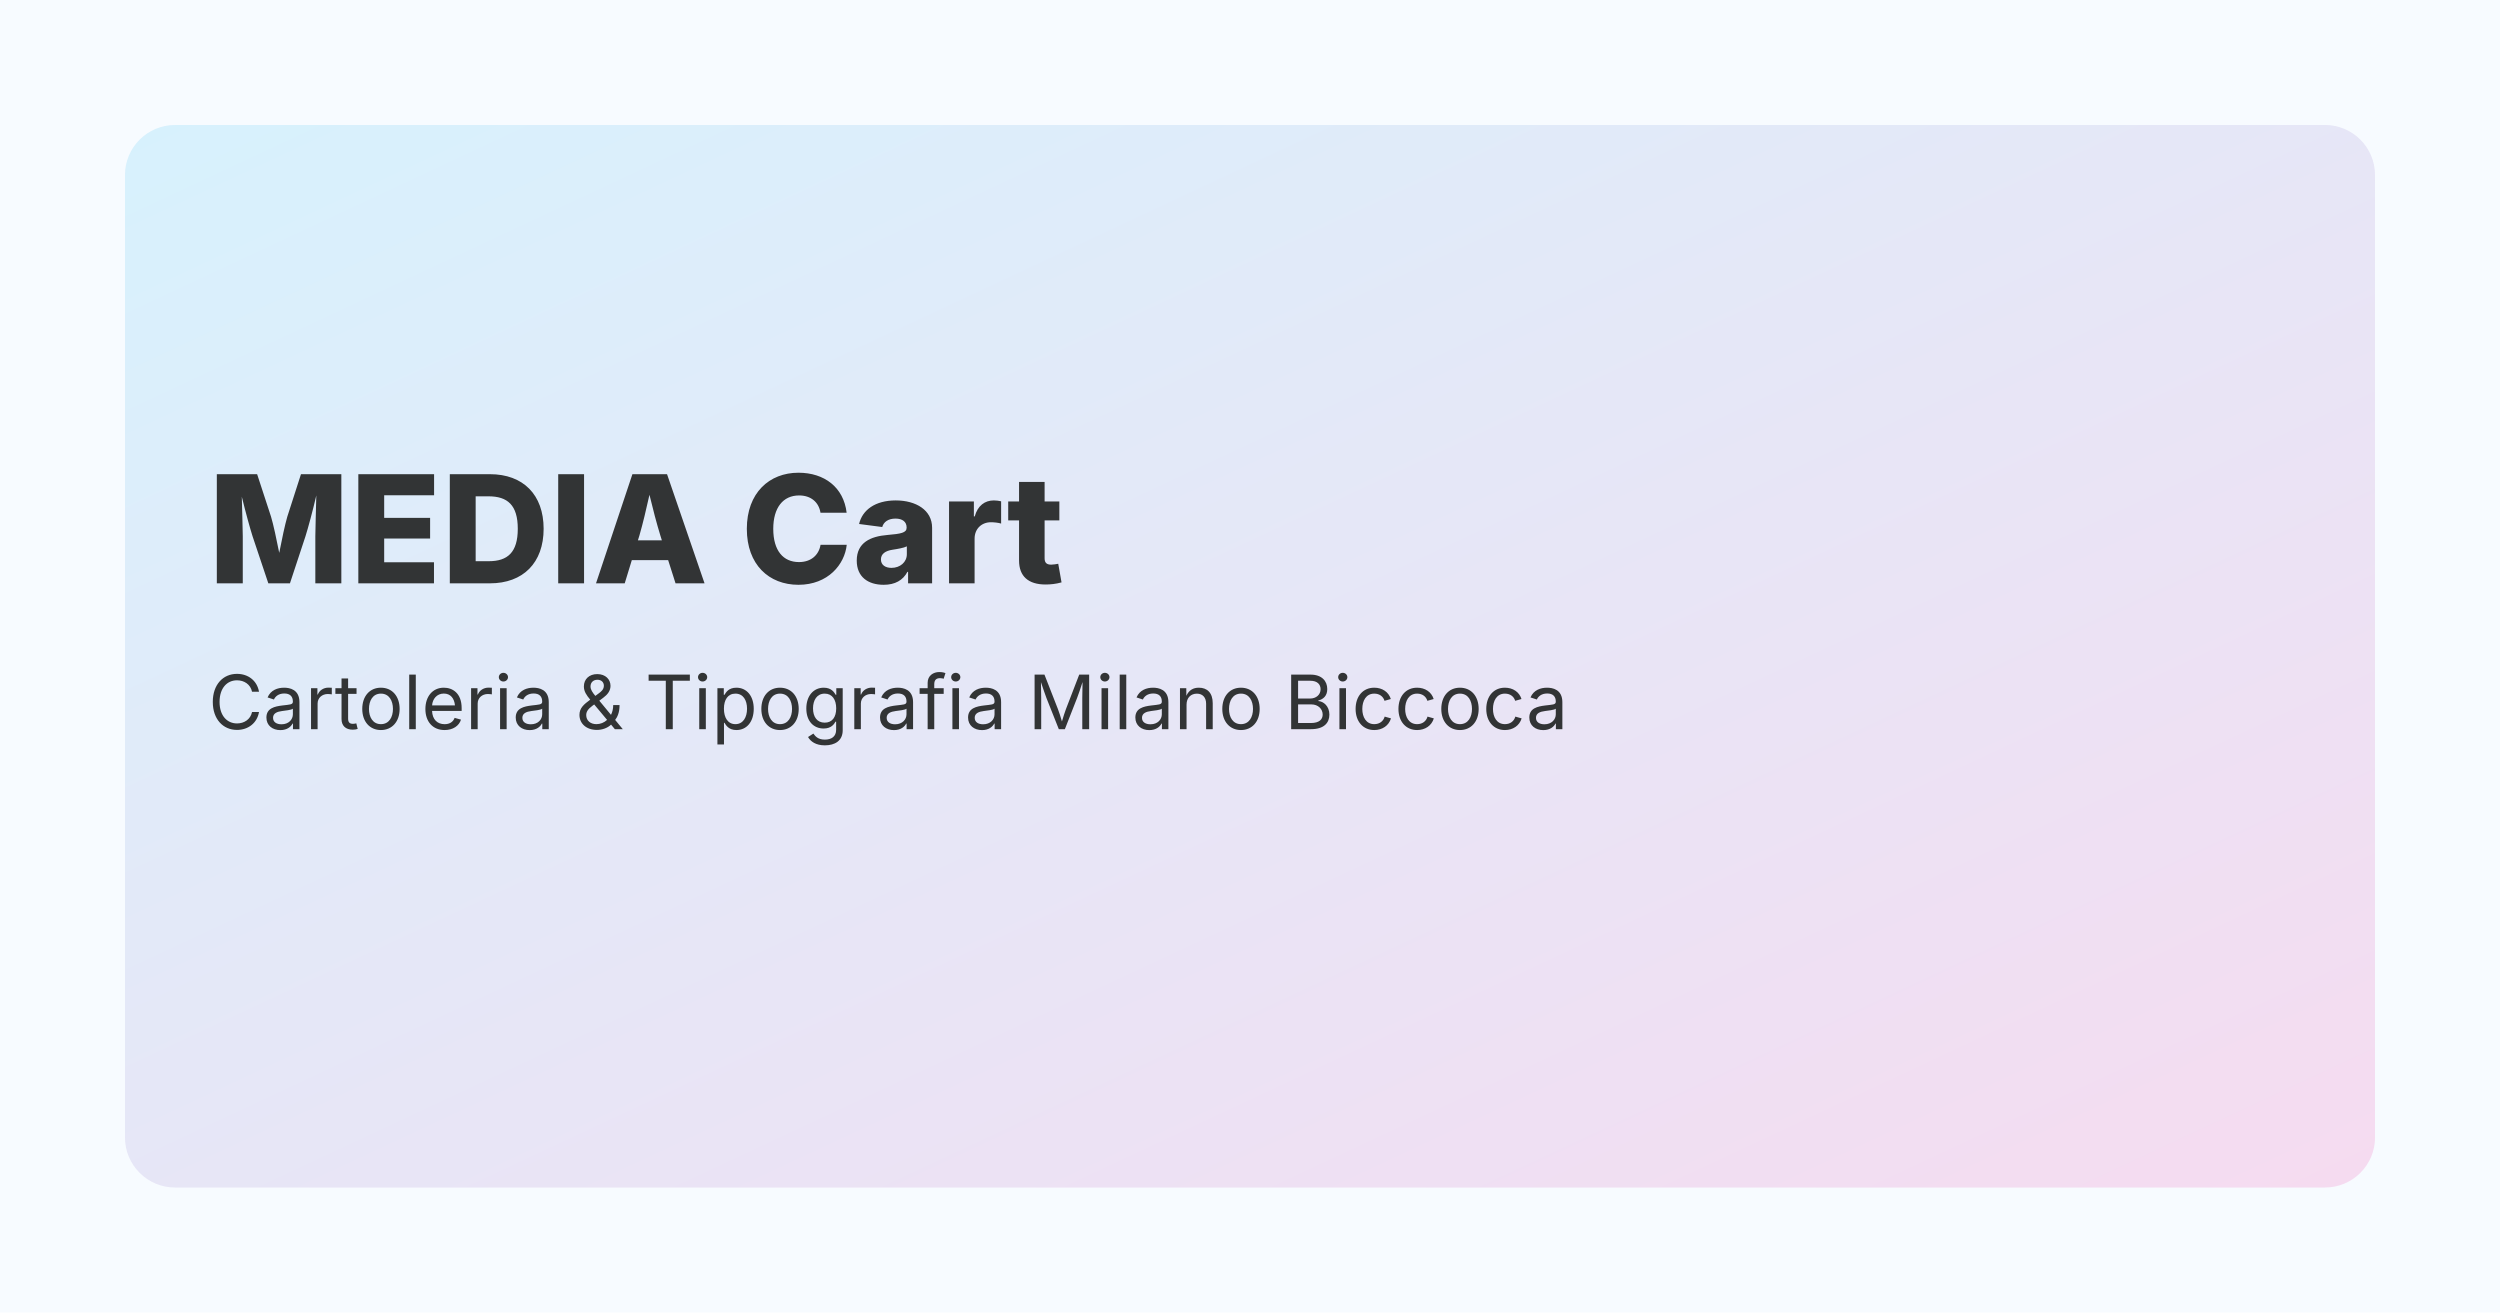
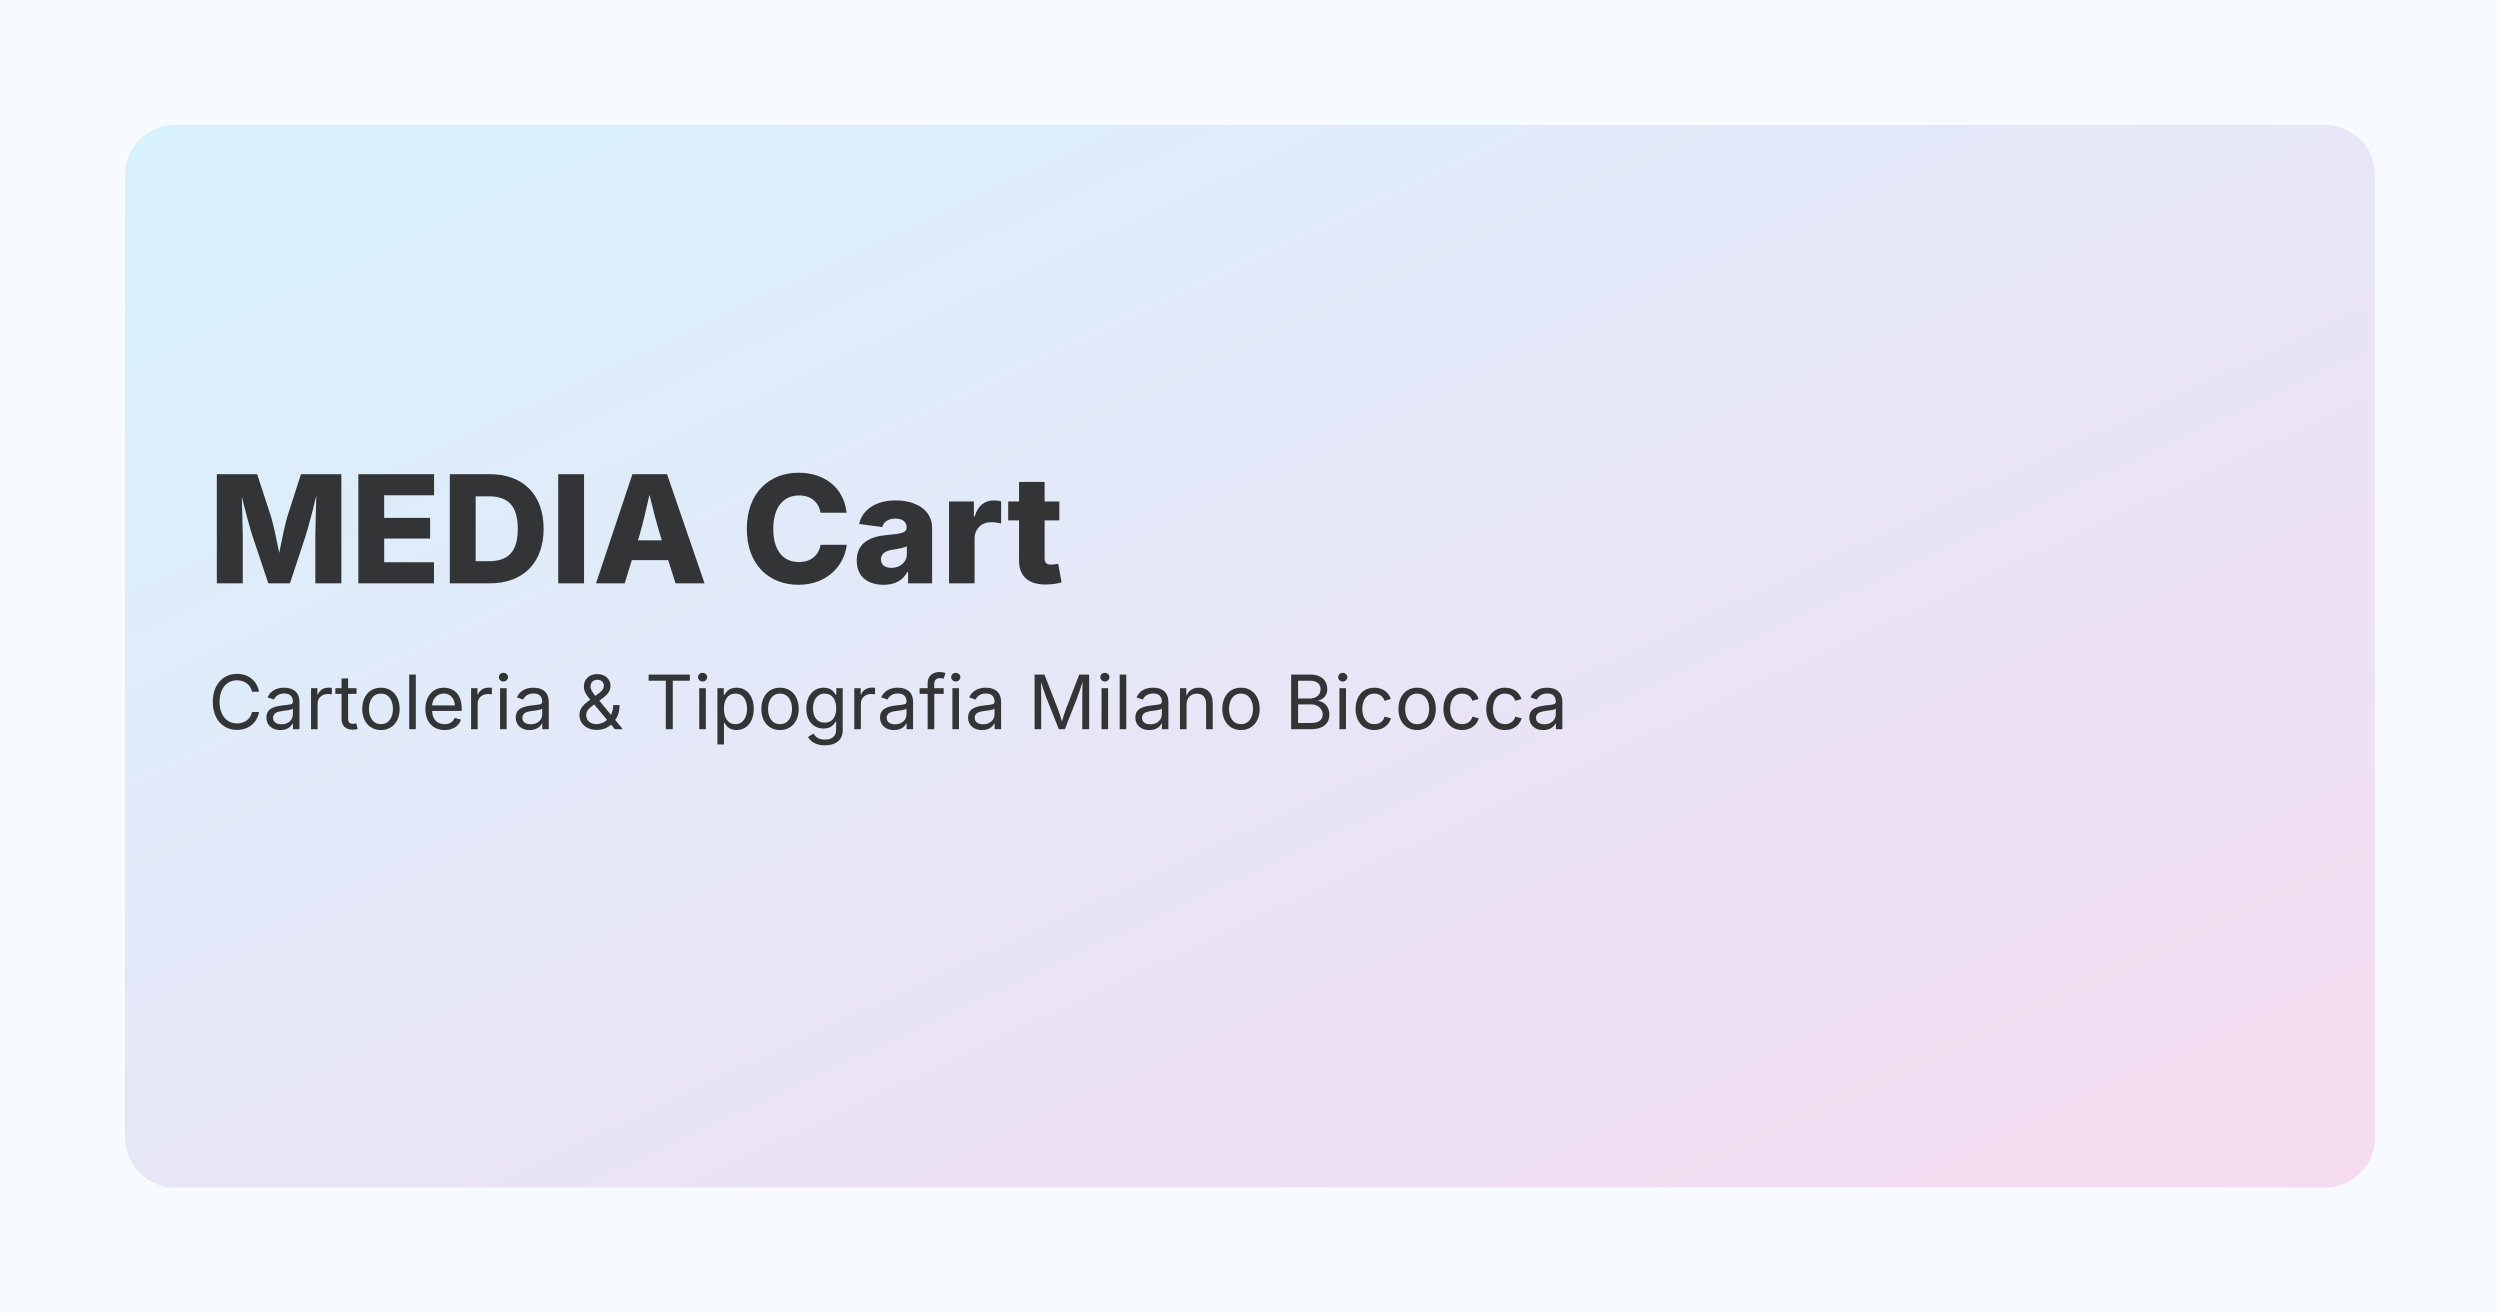
<svg xmlns="http://www.w3.org/2000/svg" width="1200" height="630" viewBox="0 0 1200 630" role="img" aria-label="MEDIA Cart">
  <defs>
    <linearGradient id="g" x1="0" x2="1" y1="0" y2="1">
      <stop offset="0%" stop-color="#00AEEF" />
      <stop offset="100%" stop-color="#EC008C" />
    </linearGradient>
  </defs>
  <rect width="1200" height="630" fill="#F7FBFF" />
  <rect x="60" y="60" width="1080" height="510" rx="24" fill="url(#g)" opacity="0.13" />
  <text x="100" y="280" font-family="Inter, Arial, sans-serif" font-size="72" font-weight="800" fill="#323435">MEDIA Cart</text>
-   <text x="100" y="350" font-family="Inter, Arial, sans-serif" font-size="36" fill="#323435">Cartoleria &amp; Tipografia Milano Biccoca</text>
+   <text x="100" y="350" font-family="Inter, Arial, sans-serif" font-size="36" fill="#323435">Cartoleria &amp; Tipografia Milano Bicocca</text>
</svg>
